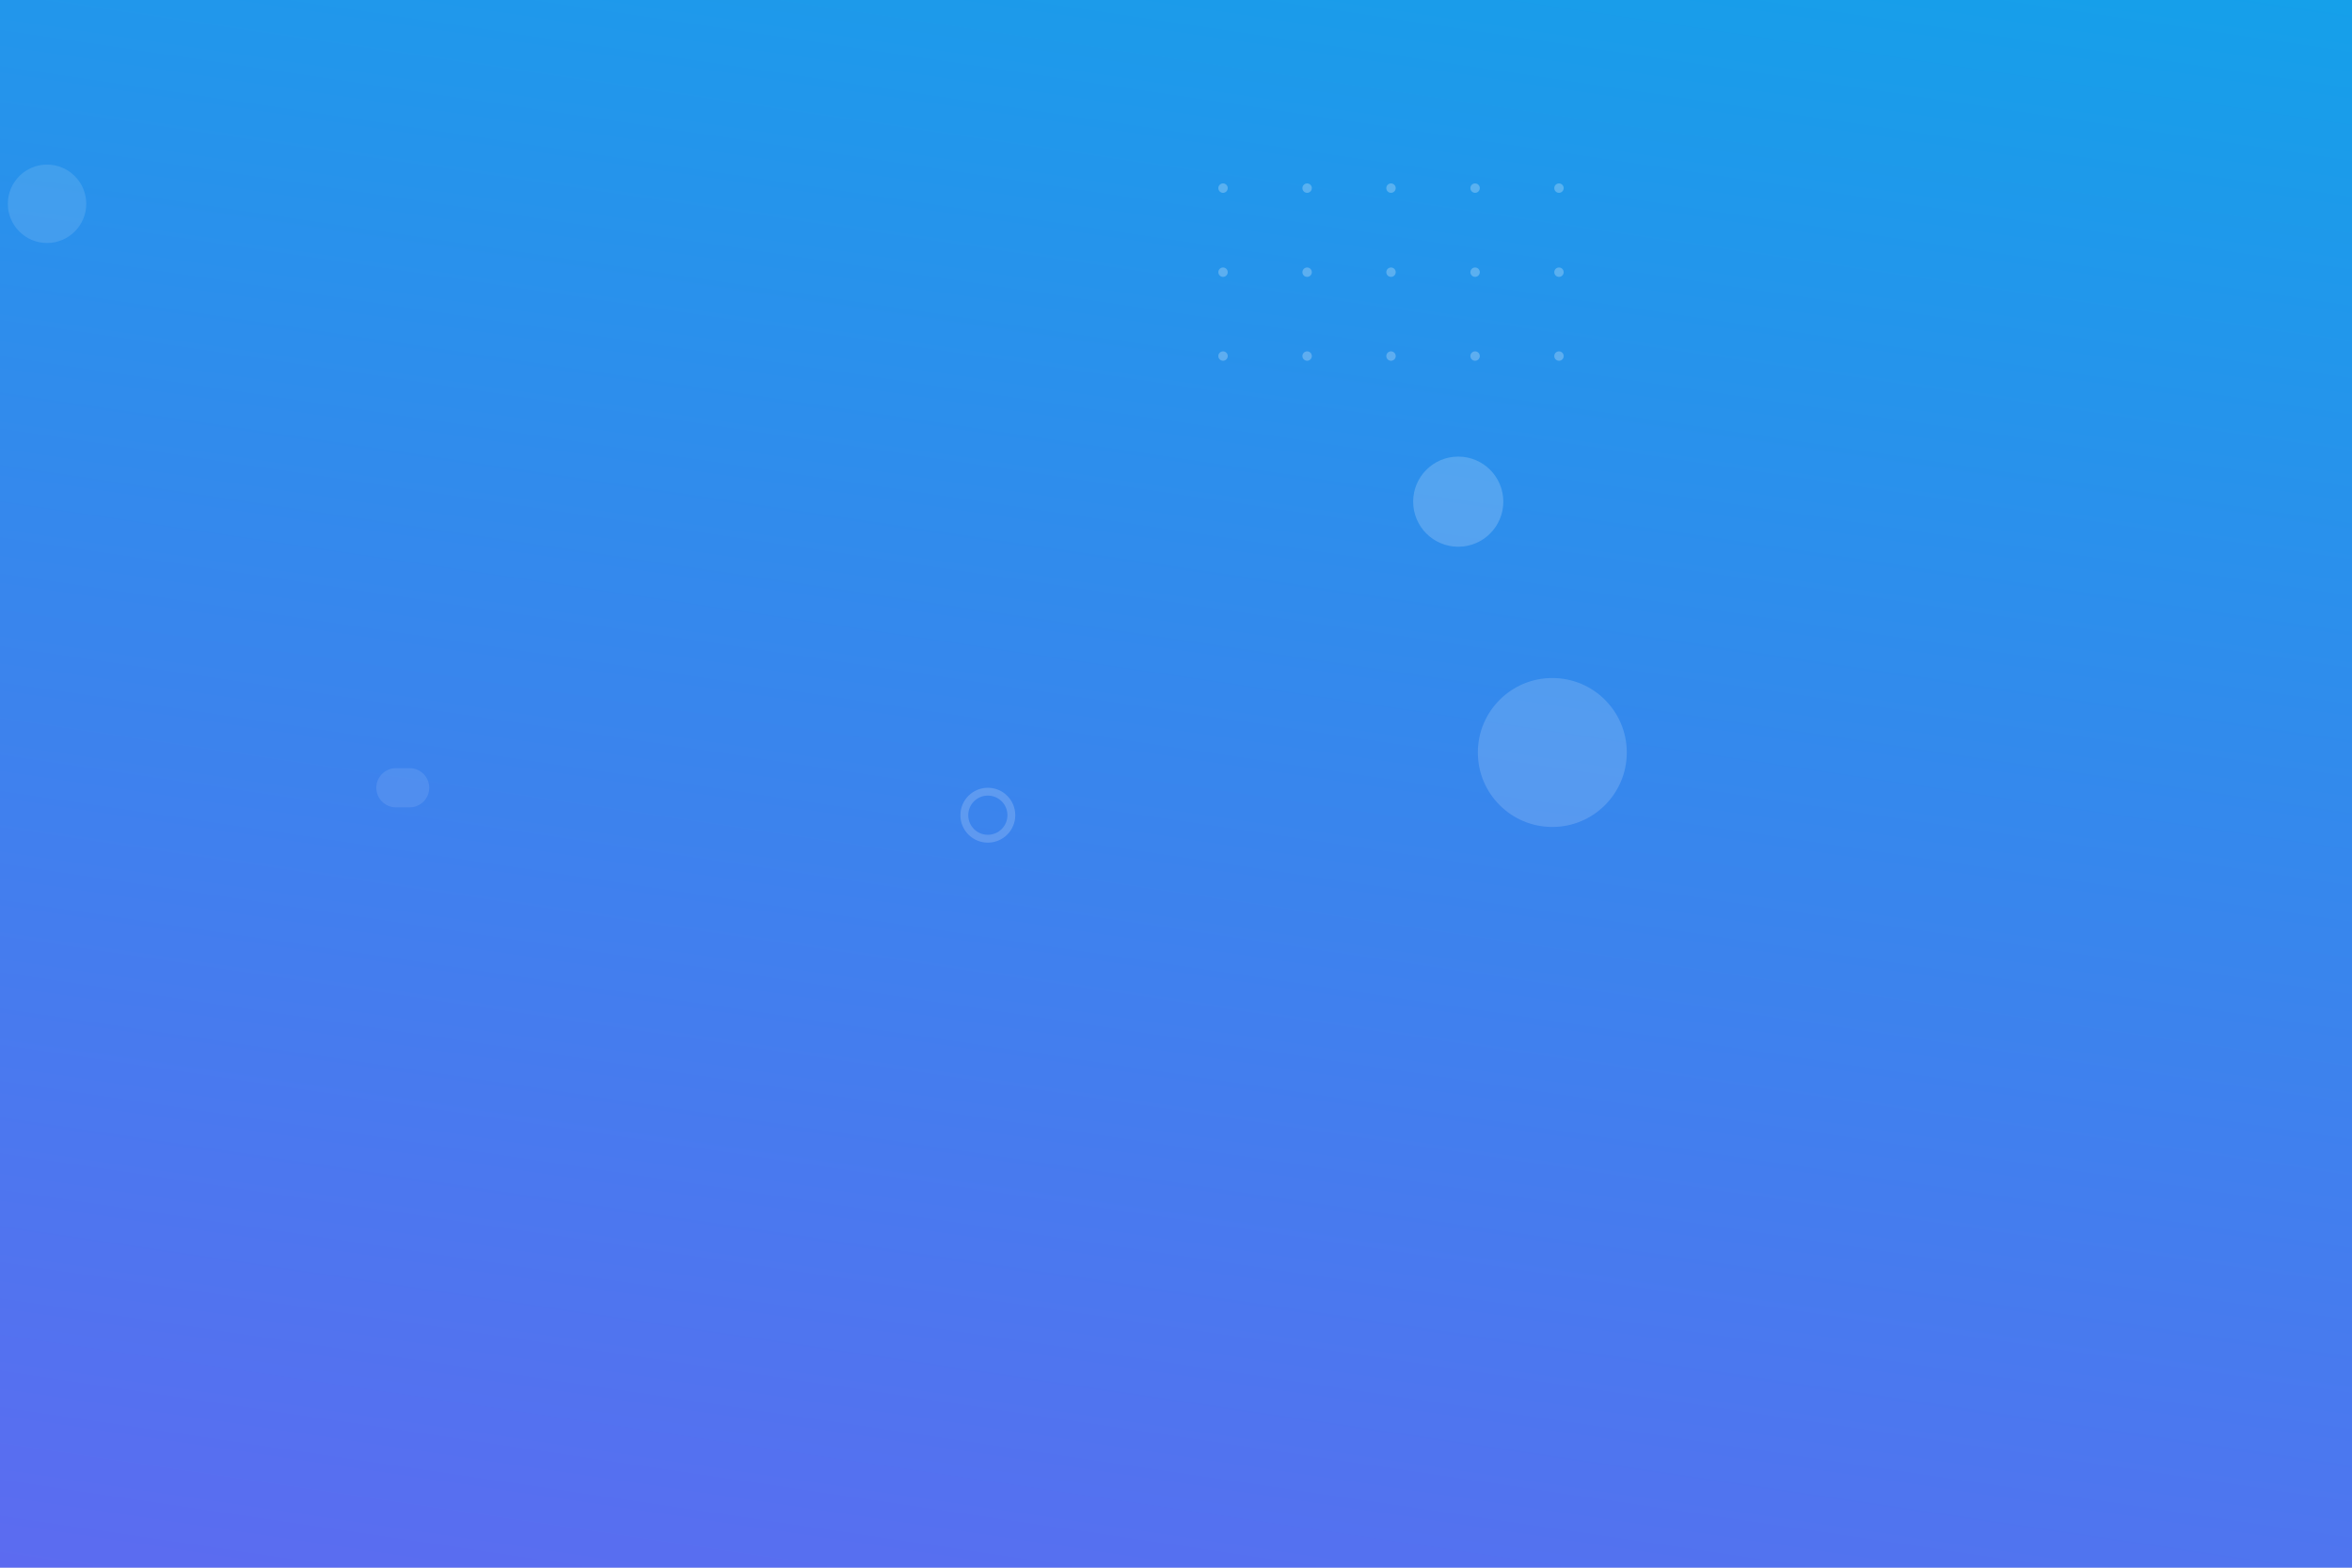
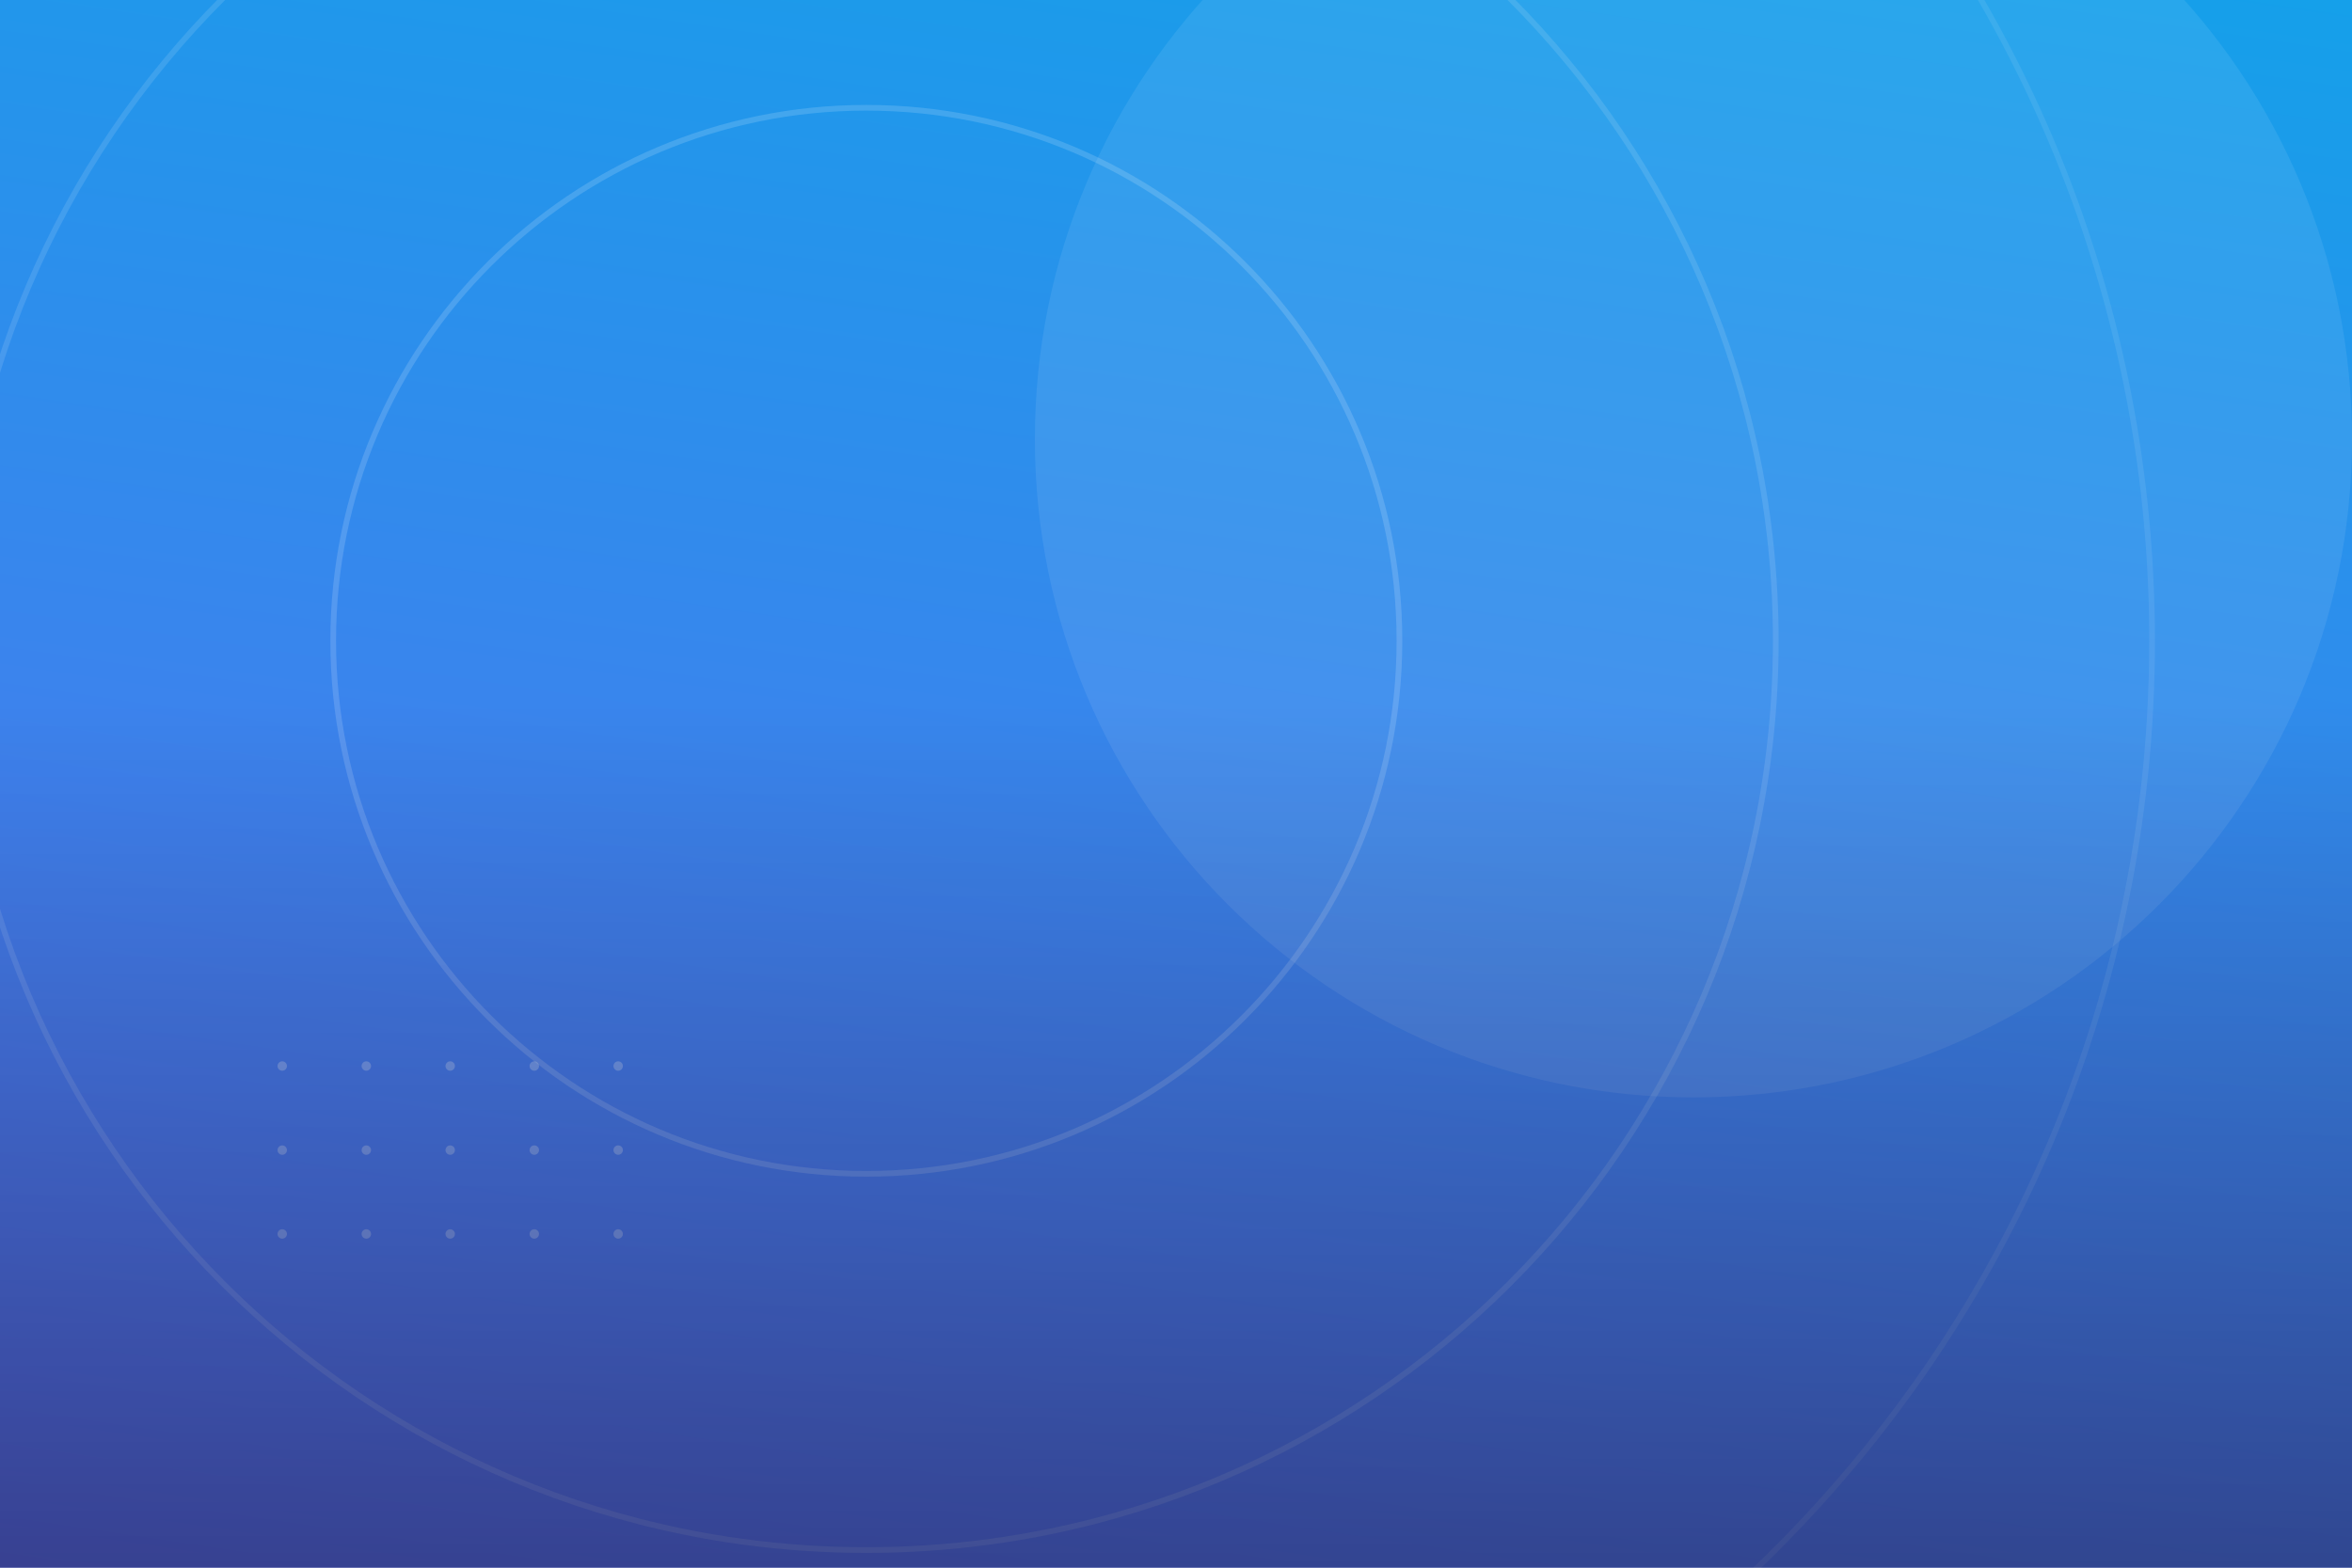
<svg xmlns="http://www.w3.org/2000/svg" viewBox="0 0 1200 800" width="1200" height="800" role="img" aria-hidden="true">
  <defs>
    <linearGradient id="g2015" x1="0" y1="0" x2="1" y2="1" gradientTransform="rotate(57 .5 .5)">
      <stop offset="0" stop-color="#0ea5e9" />
      <stop offset="1" stop-color="#6366f1" />
    </linearGradient>
+     <linearGradient id="g2015s" x1="0" y1="0" x2="0" y2="1">
+       <stop offset="0.45" stop-color="#000000" stop-opacity="0" />
+       <stop offset="1" stop-color="#000000" stop-opacity="0.4" />
+     </linearGradient>
  </defs>
  <rect width="1200" height="800" fill="url(#g2015)" />
-   <circle cx="62%" cy="32%" r="23" fill="#ffffff" opacity="0.19" />
-   <circle cx="66%" cy="48%" r="38" fill="#ffffff" opacity="0.16" />
-   <circle cx="2%" cy="13%" r="20" fill="#ffffff" opacity="0.12" />
-   <circle cx="42%" cy="52%" r="12" fill="none" stroke="#ffffff" stroke-opacity="0.18" stroke-width="4" />
-   <rect x="16%" y="49%" width="27" height="20" rx="10" fill="#ffffff" opacity="0.1" transform="rotate(4 62% 33%)" />
-   <circle cx="624.0" cy="96.0" r="2.4" fill="#ffffff" opacity="0.25" />
-   <circle cx="666.9" cy="96.0" r="2.4" fill="#ffffff" opacity="0.25" />
-   <circle cx="709.7" cy="96.0" r="2.4" fill="#ffffff" opacity="0.25" />
-   <circle cx="752.6" cy="96.0" r="2.4" fill="#ffffff" opacity="0.25" />
-   <circle cx="795.4" cy="96.0" r="2.4" fill="#ffffff" opacity="0.25" />
-   <circle cx="624.0" cy="138.9" r="2.4" fill="#ffffff" opacity="0.25" />
-   <circle cx="666.9" cy="138.9" r="2.4" fill="#ffffff" opacity="0.25" />
-   <circle cx="709.7" cy="138.9" r="2.4" fill="#ffffff" opacity="0.25" />
-   <circle cx="752.6" cy="138.9" r="2.4" fill="#ffffff" opacity="0.25" />
-   <circle cx="795.4" cy="138.9" r="2.4" fill="#ffffff" opacity="0.25" />
-   <circle cx="624.0" cy="181.7" r="2.4" fill="#ffffff" opacity="0.25" />
-   <circle cx="666.9" cy="181.7" r="2.4" fill="#ffffff" opacity="0.25" />
-   <circle cx="709.7" cy="181.7" r="2.4" fill="#ffffff" opacity="0.25" />
-   <circle cx="752.6" cy="181.7" r="2.4" fill="#ffffff" opacity="0.25" />
-   <circle cx="795.4" cy="181.7" r="2.4" fill="#ffffff" opacity="0.25" />
+   <circle cx="442" cy="327" r="272" fill="none" stroke="#ffffff" stroke-opacity="0.150" stroke-width="2.9" />
+   <circle cx="442" cy="327" r="464" fill="none" stroke="#ffffff" stroke-opacity="0.115" stroke-width="2.9" />
+   <circle cx="442" cy="327" r="656" fill="none" stroke="#ffffff" stroke-opacity="0.080" stroke-width="2.9" />
+   <circle cx="864" cy="224" r="336" fill="#ffffff" opacity="0.08" />
+   <circle cx="144.0" cy="544.0" r="2.4" fill="#ffffff" opacity="0.25" />
+   <circle cx="186.9" cy="544.0" r="2.4" fill="#ffffff" opacity="0.25" />
+   <circle cx="229.7" cy="544.0" r="2.4" fill="#ffffff" opacity="0.25" />
+   <circle cx="272.6" cy="544.0" r="2.4" fill="#ffffff" opacity="0.25" />
+   <circle cx="315.4" cy="544.0" r="2.4" fill="#ffffff" opacity="0.25" />
+   <circle cx="144.0" cy="586.9" r="2.4" fill="#ffffff" opacity="0.25" />
+   <circle cx="186.9" cy="586.9" r="2.4" fill="#ffffff" opacity="0.25" />
+   <circle cx="229.7" cy="586.9" r="2.4" fill="#ffffff" opacity="0.25" />
+   <circle cx="272.6" cy="586.9" r="2.4" fill="#ffffff" opacity="0.25" />
+   <circle cx="315.4" cy="586.9" r="2.4" fill="#ffffff" opacity="0.25" />
+   <circle cx="144.0" cy="629.7" r="2.4" fill="#ffffff" opacity="0.25" />
+   <circle cx="186.9" cy="629.7" r="2.4" fill="#ffffff" opacity="0.25" />
+   <circle cx="229.7" cy="629.7" r="2.4" fill="#ffffff" opacity="0.25" />
+   <circle cx="272.6" cy="629.7" r="2.4" fill="#ffffff" opacity="0.25" />
+   <circle cx="315.4" cy="629.7" r="2.4" fill="#ffffff" opacity="0.25" />
+   <rect width="1200" height="800" fill="url(#g2015s)" />
</svg>
